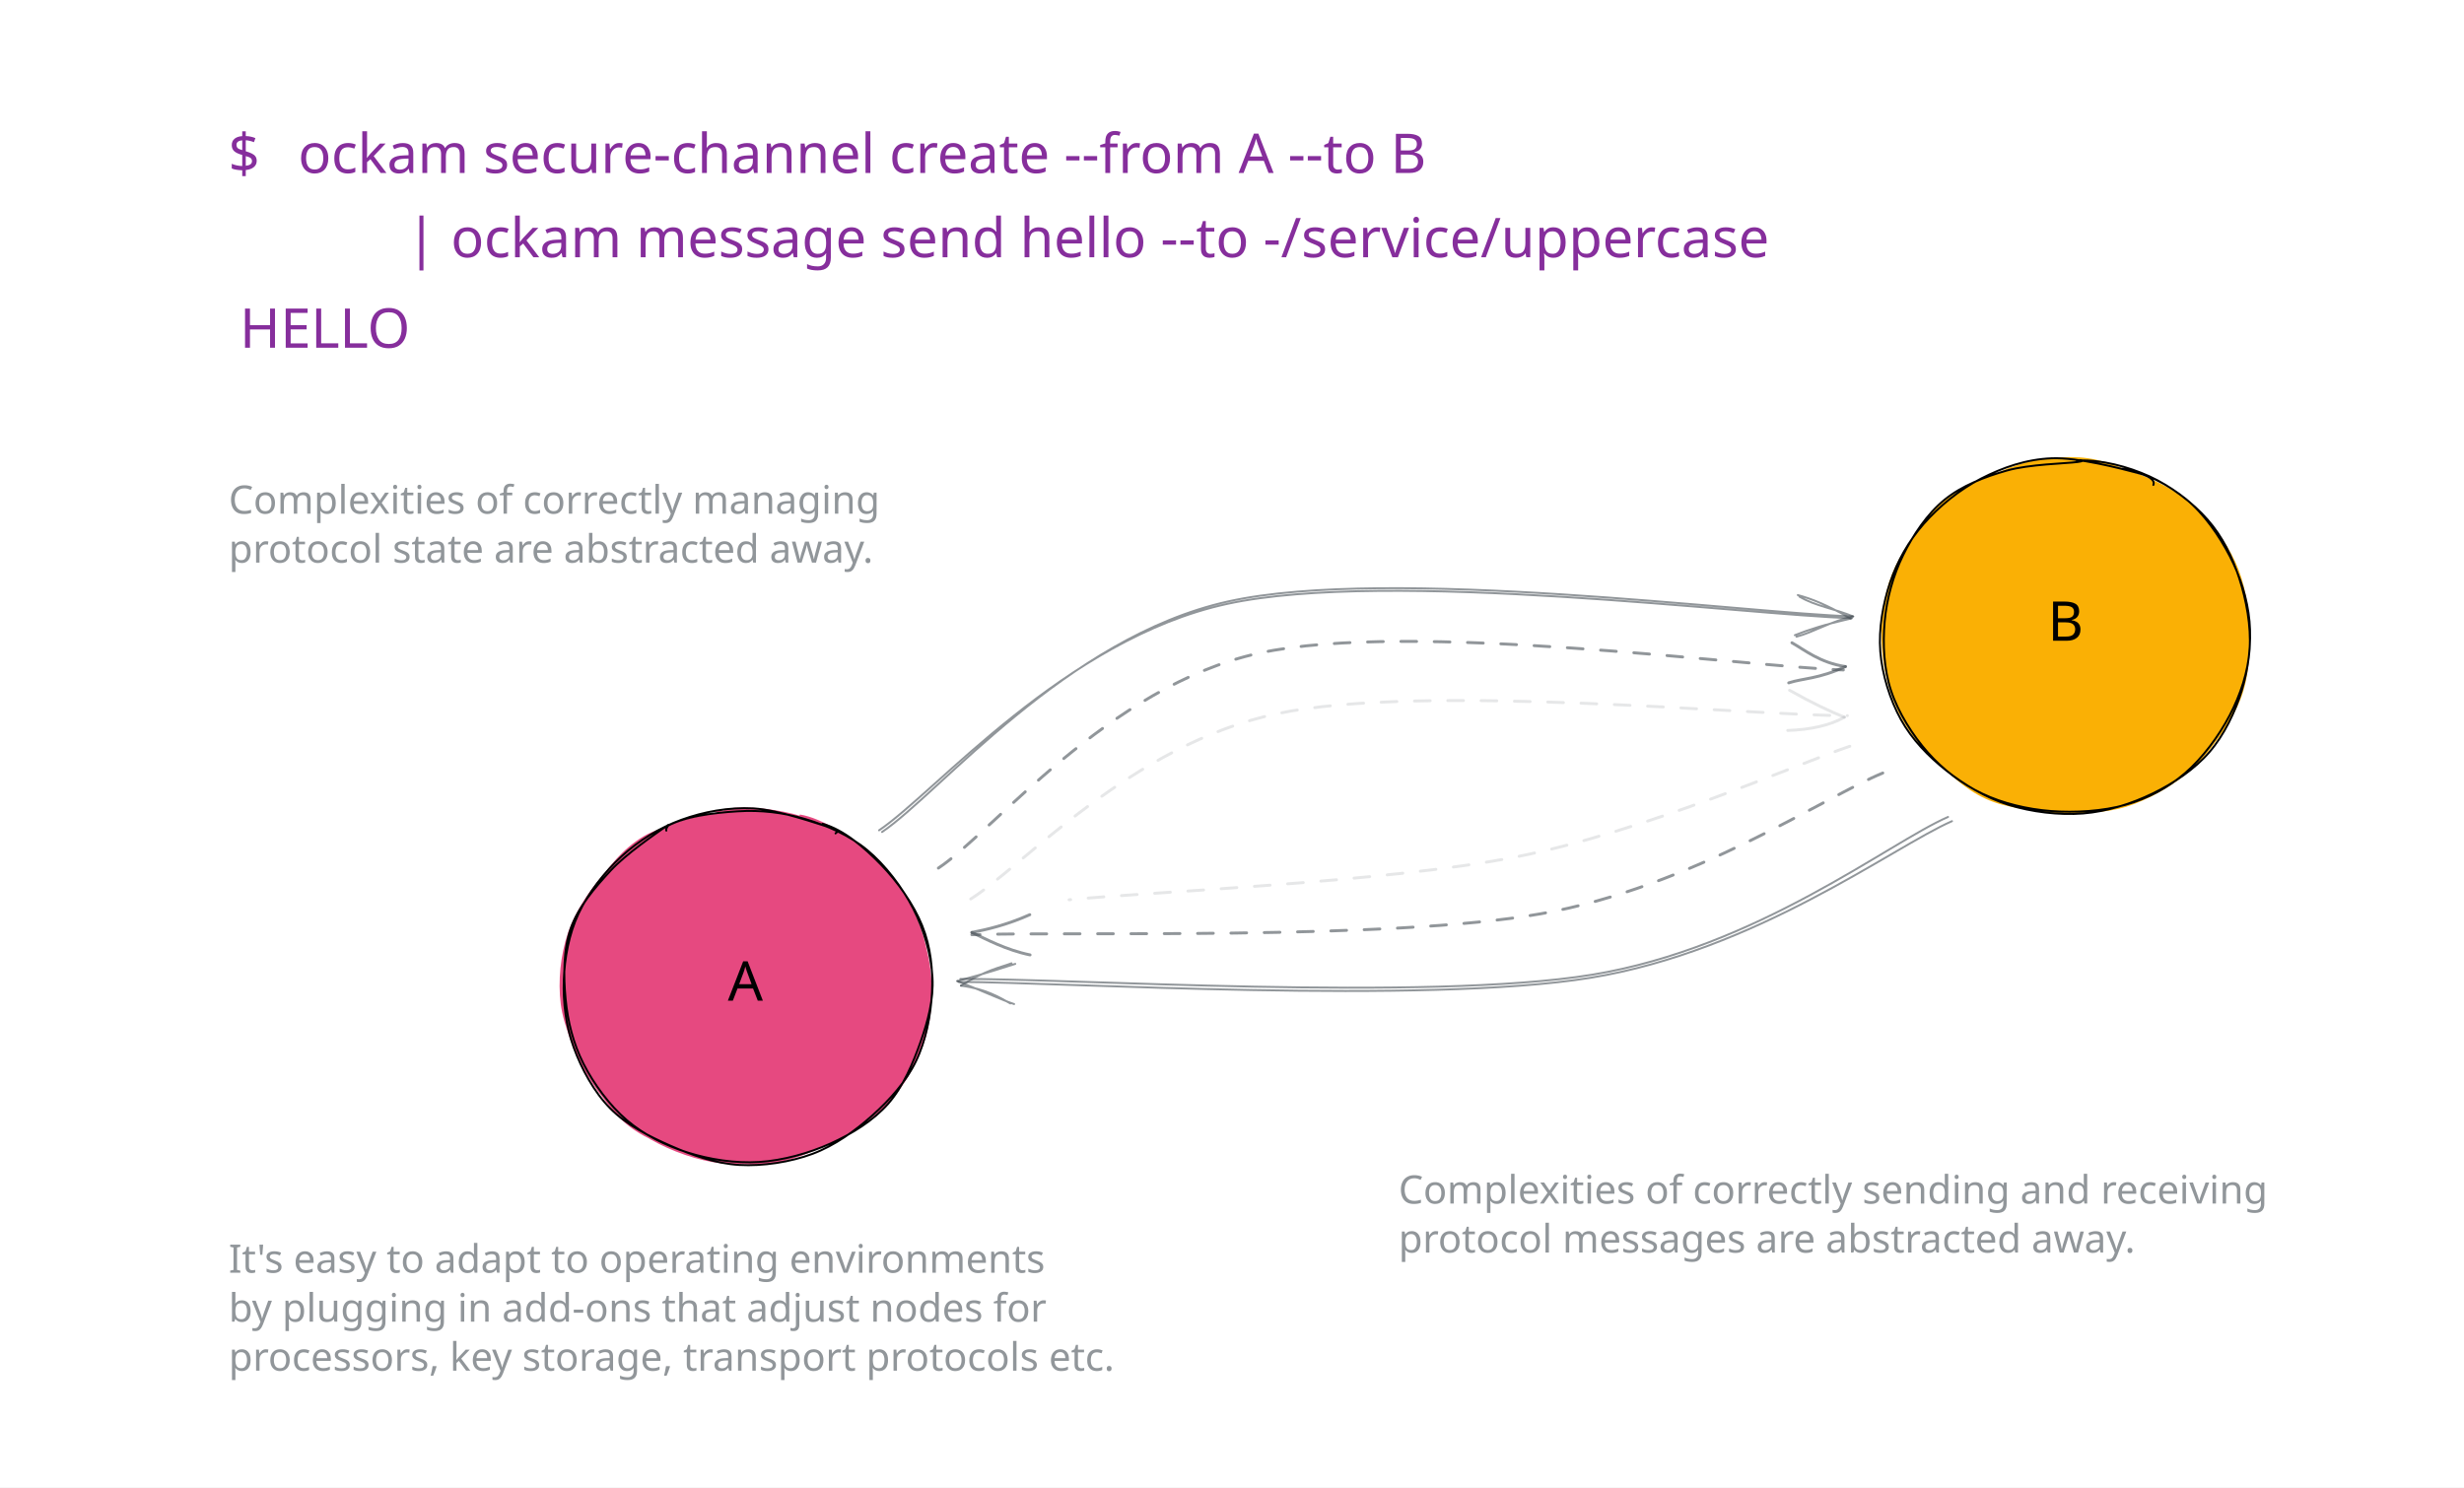
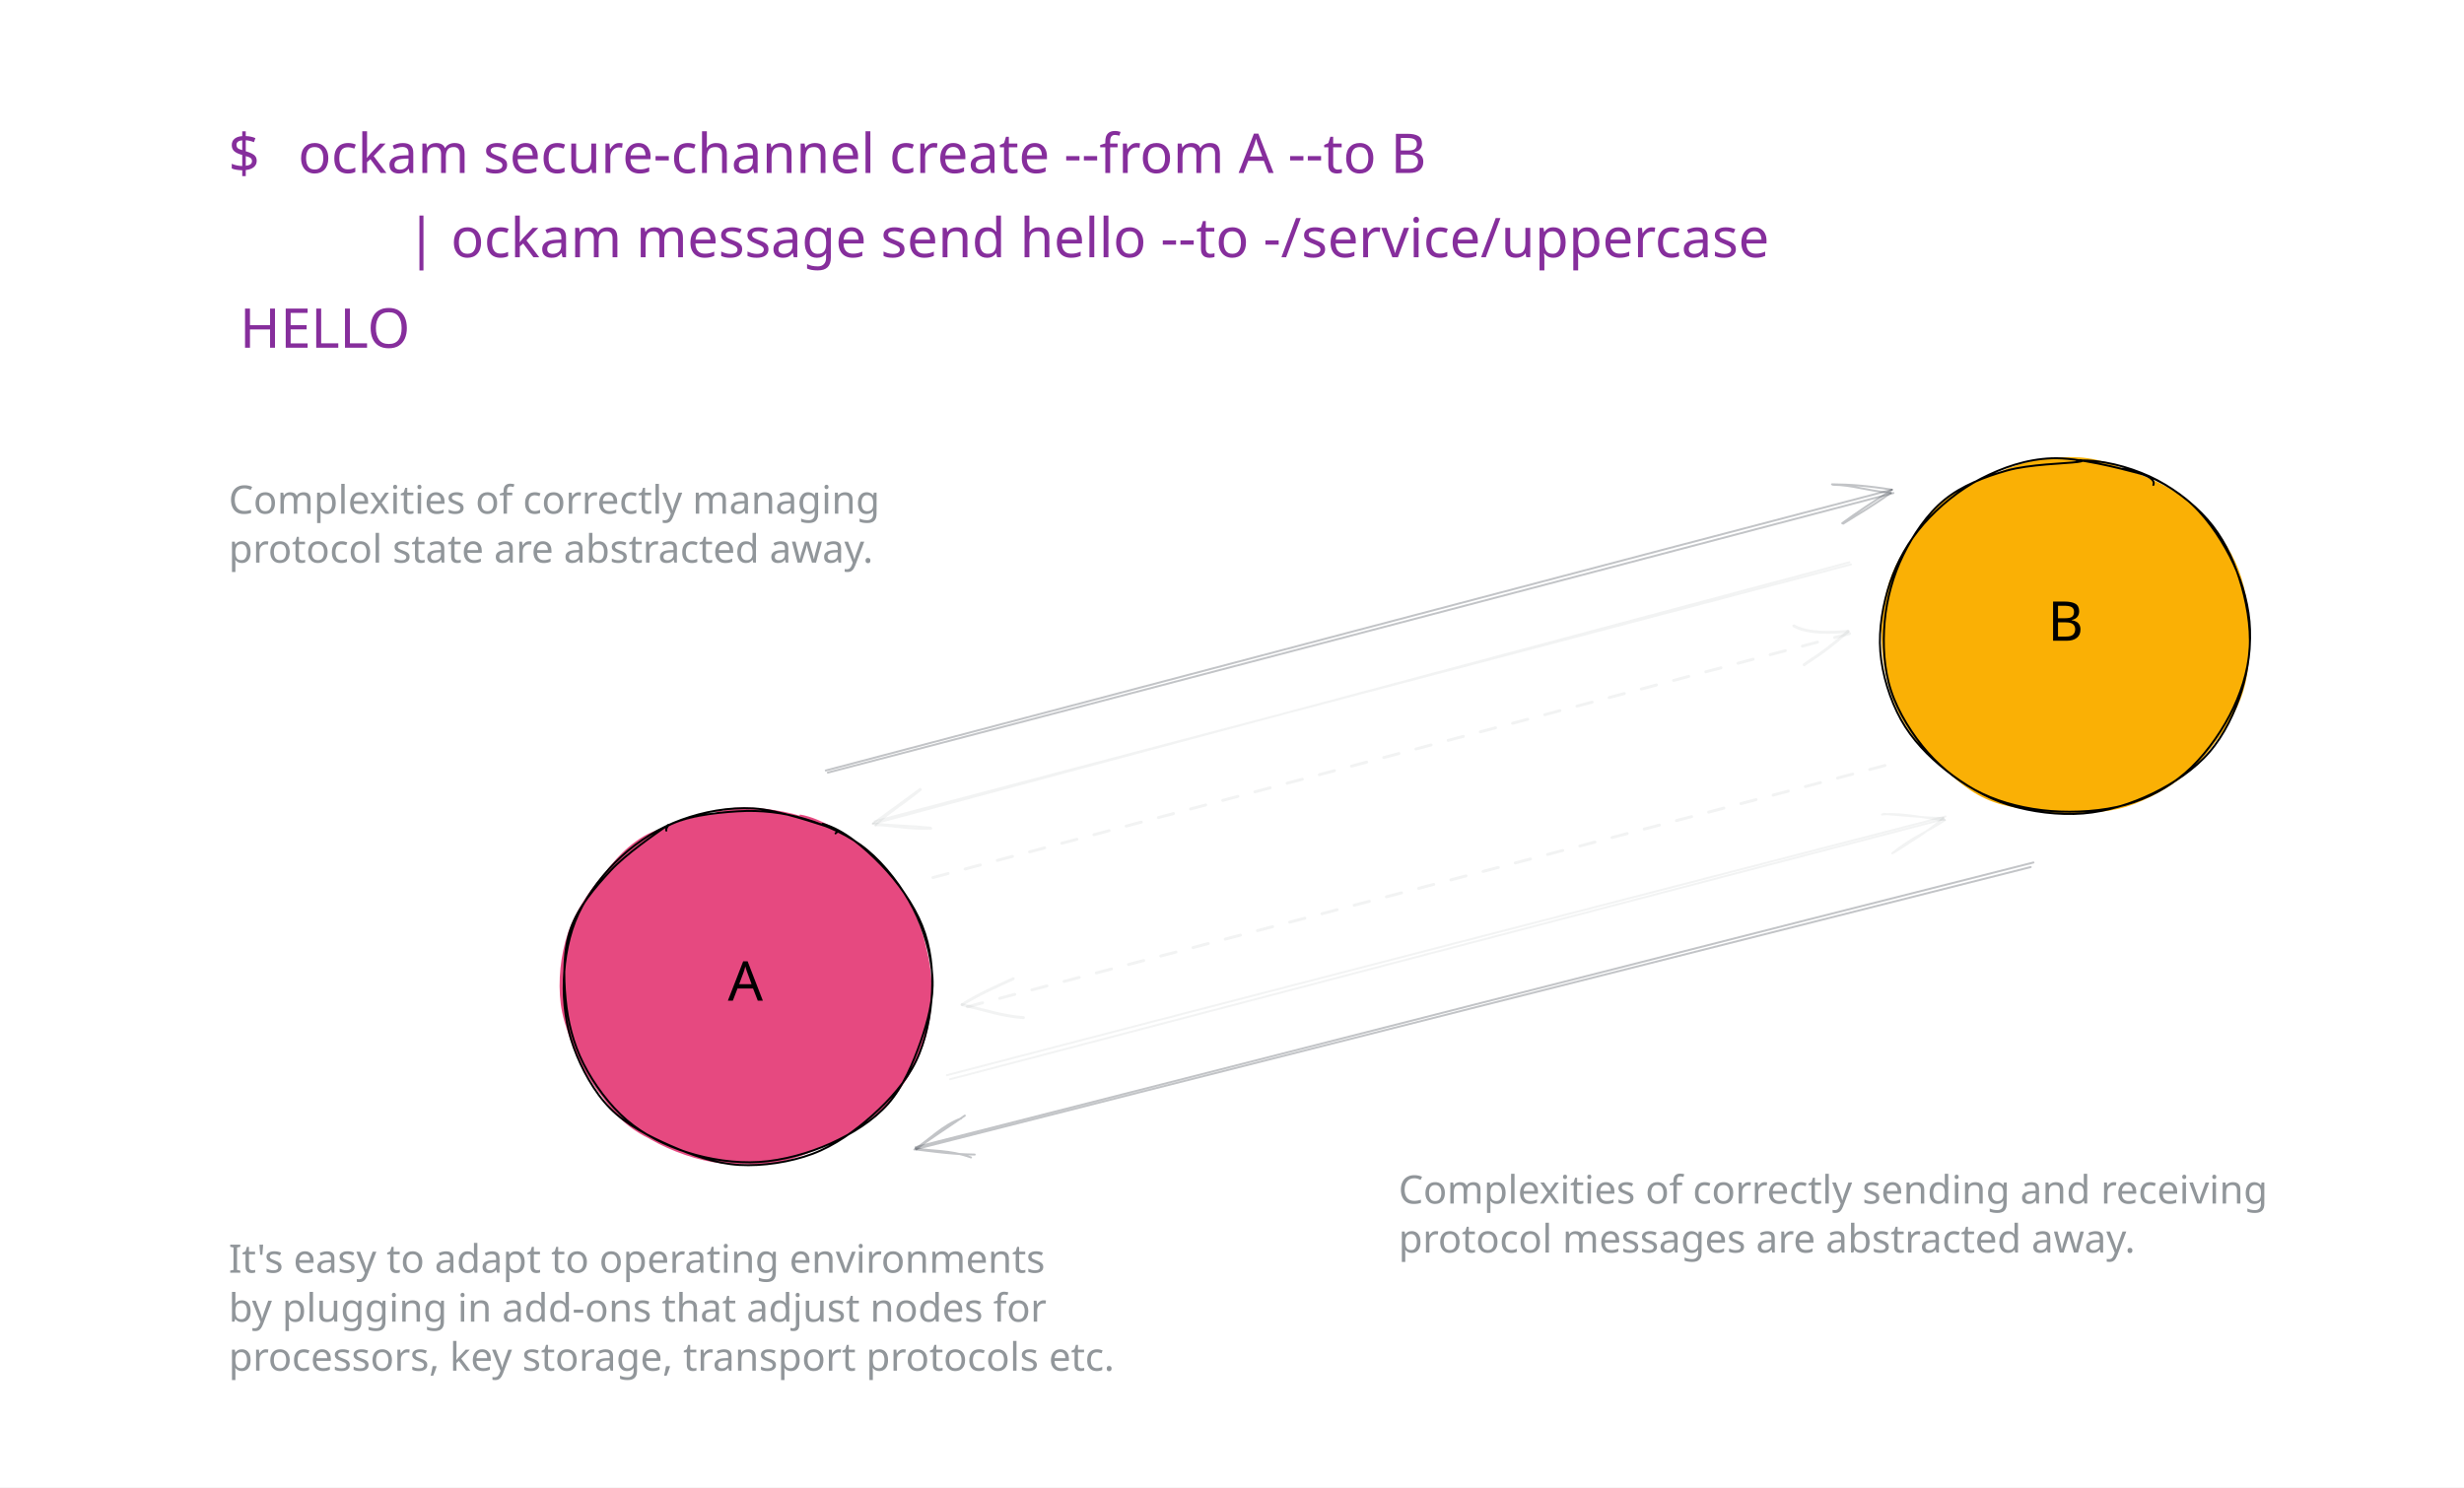
<svg xmlns="http://www.w3.org/2000/svg" version="1.1" viewBox="0 0 1257.012 758.969" width="1257.012" height="758.969">
  
-   eyJ2ZXJzaW9uIjoiMSIsImVuY29kaW5nIjoiYnN0cmluZyIsImNvbXByZXNzZWQiOnRydWUsImVuY29kZWQiOiJ4nO1cXFt32sZcdTAwMTZ+z6/QcrvWeVx0k7lf+uZcXJzYTVxc58S3+LQrS4BcdTAwMDDZQsKSXGYmbf772SMwQkLcbOLitHpIYCRGWzP7++bbe7b85zPH2UmHPW/nXHUwMDE3Z8e7bbiB34zdwc5z29734sSPQjhFs+9JdFx1MDAxMzeyKztp2kt+efHC7fVQ20/rUXSFXHUwMDFhUXf0My/wul6YJnDh/+C74/yZ/Tt1o9hrpG7YXHUwMDBlvOxcdTAwMDfZqfxehFJVbj6MwuzGWlx1MDAxYiyYXHUwMDEybHKBn7yG+6VeXHUwMDEzzrbcIPHyM7Zp5zR++3V34Js4fpc0Pyv/S81V5/ltW35cdTAwMTB8SofB6KncRucmnjIqSePoyjvzm2nHXHUwMDFhVmqf/C6JYNTyX8XRTbtcdTAwMTN6SVL4TdRzXHUwMDFifjq0bVx1MDAxOE9aR6Pwi5O33MI3TihihIpJo/1cdTAwMTmFRlwilZFaiZIlr6Igiq0laeyGSc+NYfhze+pu46pcckaFzcXXXHLunpMyhTAhikzfqeP57U5cbqdcdTAwMTXTqGSEl1xyPzGCXHUwMDExLlxyyafP3ra338xcXOGP6Vx1MDAwMVxum+NcdTAwMDFcbm+CILfUnngz5T75b256TXc0y0RqLISkMFx1MDAxNpJOzlx1MDAwN354Ve4uiFx1MDAxYVe5Y2St355Xe6RcdTAwMTdcdTAwMDR+L6n0R2PmeSNcdTAwMDFcdTAwMDOk0Yapld3RI21h/nuuoq+ty93Lff9ycLPL5rhjya3+LmckTILjXHUwMDExQVx1MDAxOWeq6JKcScRk+UzJJ3/C2bHQXHUwMDFmf2q5dYxFhS9qjSTXhf4nnkg0QYRRPY2UsS9cboqN0kaTjbni+ETuO1Oz2mntRV/O6qFrXHUwMDA2/d5xgPlJ4zqcPEzB0dw4jlx1MDAwNjuTM9+eL+q3y1x1MDAwZTh9e3jS6ifv2lx1MDAwN9fDXHUwMDBme/3j81xy9Nt+13/b3K2ftYLrL32XteNu9LW7gX7P6Ov21dFBrd5omfZJi32++G1INtBvcPG5/l5cdTAwMGb6X2qfXHUwMDE48WW7T3v1Xzdh717yuVx1MDAxYlx1MDAwN69fmz039v2bwVHIX67W7/jTfIKiWCkm5CNcdTAwMTBcdTAwMTRlpNyaM5RcdTAwMDEzsCA5hy1jKPb2tHW+u1x1MDAxN9RcdTAwMGZdIes3fff6ZHi73VxmJbVBXHUwMDE0RIHBsrRmSsKRJljwRYvmSlx1MDAwNOVJbjTeXHUwMDFjQcEpzmFcdTAwMTWTm1ss/2Wo5f1uIUM9NpOk3m1aSSNElltzXHUwMDFhUcRQxtbQ3dHFdSS/fIheyYuTX4+OWkf1/cPjbdfdMM5IMqyFKStcdTAwMWTgXHUwMDBmpLjGXHUwMDBmJpKFypvm5kw4hM1QXHUwMDA35ZxcdTAwMTlQ4Y8hs9f3vXyKozD95H+1o0x1oXXP7frBsDBLmVPC8OxOXHUwMDBmXuLB7bLfi8KFu4HfXHUwMDBlM9R5raIrpz5EsJPTadTLzzbgxi50XHUwMDE37zfLXHUwMDBmXHUwMDEwxX7bXHUwMDBm3eB4YsSmXHUwMDAxxMClhOSKrIyfcP/g6rbVulx1MDAxY8ZcdTAwMWYuzt+k17x36fW3XHUwMDFkP7CkSWRcdTAwMTSXeFx1MDAwNkBcdTAwMDJzhI1QuFx1MDAxMNduXHUwMDFjQHRcdTAwMTVcdTAwMDDBkiw4XHUwMDAwiJpcdTAwMWZcdTAwMTBBL7dcdTAwMDFBL1x1MDAxNyNotFx1MDAwNFZKWT1cdTAwMGZCXHUwMDA0a04g1uSrY2ix6NlSXGZpQVx1MDAxMcecXHUwMDE2UyzZXHUwMDFhRG20bVxiL8jcMoS4XHUwMDExWChj7lx1MDAwZlwiblx1MDAxOLLLi8JcXCtMtJnFXHUwMDE0IVx1MDAxMulqXVx1MDAwYjE3SHG9lq7NXHUwMDA11Z2L0HHLt0eGXFySunH60lx1MDAwZpt+2C5cdTAwMWE2zmrur1x1MDAxMCRlIG3cWCtrXHUwMDE4MUyEXCJMwdQrqlx1MDAxOVx1MDAxMVOXtd2etZpcIkmVxjBwXG4mXHUwMDFkpnfm6b2wudyqxcmlKaswwkpiQakxYJRSRulZoyTiXHUwMDA05pgyalx1MDAxOCGEz9hcdTAwMTS4Sfoq6nb9XHUwMDE0XHUwMDA2/yjyw7Q8yNlo7lqwdzx3hjTgmabPlVmhZ3ssXHUwMDA2NvknJ0dN9mXy+Y/nlVfD0FwioU0hTrNHLffkZV3MhcWoXHUwMDFmbFx1MDAxMGZYMaWkXHUwMDAyXHUwMDBmJDTv79n0/+uqXG7QenMpkcLTXHUwMDEwrniOwmWUODg9+3hcdTAwMWFcdTAwMWOcvW3yz7tcdTAwMTfUu2jjk5Ntp0RBNDKinJDOXHUwMDEykKA36FJZ/nBKZCpnk1x0XHSK3Mox+Uluc6FE5KZ8x1x1MDAwNDhMPDzUQ3VcdTAwMDUutC7QXHUwMDE1gPRe4N36qe8lTtRyXHUwMDFhUWy3cYKh03VDXHUwMDE3Vv/272EvjtKoXHUwMDExXHUwMDA1XHUwMDBlXHUwMDAwP/VcdTAwMWNcdTAwMThMx63DbLhccrDccVx1MDAwN+5cdTAwMTBVqlx1MDAxM85cbrf73upkU49yPzxPeUdcdTAwMTnPXHUwMDEyVncrkFffT2hcdTAwMWFx3Tx+53Vj71x1MDAxNlx1MDAwZmpvP3gvjz9vO55hNVx1MDAxMUhJJmdcdTAwMDGtjEZU2nVwUZiwXHUwMDAxjSMqXCKFWUCrjFxcXGJ+lFx1MDAxZK2tXHUwMDAxdOJlSsNxw6ZcdTAwMDNNnt8vQqJcdTAwMGJcdTAwMGbqtuFXT1x1MDAwZuBcdTAwMGZ7tPtcdTAwMDU1gs/NXHUwMDBiXGImNIewePWYZnHCdTOAb7pJx9tsUKNBclJSypNnQVxy54jLJdvam1x1MDAwMLxkdqtSM1x1MDAwNsFcdTAwMTPnldl6rNGMlFx1MDAxOKfcgJZBl3O8zsr+40Y1djKpXCLGXGJj9zEkyfMuk/iBYqRcdTAwMTmF+dZcZlxcXHUwMDFjgojZXHUwMDAwYrNBXHKEWpRhjS2VakqZmSpEmLaKWIFuXHUwMDE4uKRkjMunXHUwMDFk1khcdTAwMDHo4Vx1MDAxNWFN7stL45p5yMg6Mlx1MDAwNlx1MDAxOVxiaqixpVx1MDAwZfaSNcOauaxcYlM1P67RgmtD8eq7lov3i7ZVXHUwMDA3MVx1MDAwM0G25lx1MDAxMC1cdTAwMWHFMS/vXVx1MDAxYaRccsCeXHUwMDE5rYiaSlZunlx1MDAxZMfZWcEwNlx1MDAwNnNu+Cw9aoK4YoZJXHSYXHUwMDA29OeX3KV+XGI4XGJheJ2aiyfHkevQXHUwMDEx6FtMlZSSSIY5JVNXjXMsXHUwMDEw12pcdTAwMDNcdTAwMGIjIVhiXHUwMDA24eP9OHKddFx1MDAxNNxGwUxrSYAkpVx1MDAxNlLOmsWR4MCfsCzDsEJUop80SdbsNrzBMMzA+0XvtocyJb9e2t98tNhjXHUwMDA2J5tiTIhcdTAwMGbmMSZcdTAwMDNzjJZqdcJcXLxcdTAwMTG+rTqSMLtYQdSoXHUwMDAwU7Bm4ZyEsk0mI2yKXHUwMDBl0CZcZrer1ndcdTAwMTWUXHUwMDEyXHUwMDAxgIwy1JCCJTljUoA3UFx1MDAxMlx1MDAwNU+hkuo8XGK6Y0yFldBAm/9S5iRZXHUwMDBls1x1MDAwMlJcdTAwMDMsw5JcdTAwMTA2ddVYwFGbrtWaUFx1MDAwNWqPafP9XHUwMDE5k3LDXGZcdTAwMTaSwVwiXHL6SFZoXVxuKowwkFBwXHUwMDE5ZyCUnjhhKo5A2TMtXHUwMDA0L/i2PVx1MDAxNEVcdTAwMDK8lk68eml3c6Fij1x1MDAxOZBsjC6nqlVKdEkhNqBKqNXzbIvre7aVLrXRsFCZiu140CQww8ZQsjzspvRcdTAwMDEsyVx1MDAwNYK7YFx07kQ5rmJJ4GytdLF2745cdTAwMWZFxuXqh6bHNaJuyqXBMFSaW3bUooKJNJJMaGX0aFx1MDAxOZwloo1cdTAwMDfdwIlcdTAwMTRCRFx1MDAwM1pSY03FrJ6kXHUwMDAyMVx1MDAwZXKJXHUwMDE4LVx1MDAxOHhcdTAwMWSZlblPiVx1MDAxZYmQqLRcdTAwMGJvj9qUIy/rYi4s7jrCXHUwMDEycCe0XHUwMDAwXHUwMDEyXHUwMDE2amNcbpJcdTAwMTJabs33XHUwMDFlXHUwMDA0V9g6zepcdTAwMTJyYfX0tnJcIlx1MDAwMVdEtpaXz1x1MDAxNFiAXHUwMDE0Q1x1MDAxMFx1MDAxN5VcdTAwMGJ2N06KXHUwMDEw0KO5r9foXGbmRcaeXHUwMDA02HAw4IB8jn5APlxch3tcYlxiQVxmskLbTFx1MDAxZcdmVi8ym1x1MDAxNVx1MDAwNNdWXHUwMDFhXHUwMDE4XG5cdTAwMTiILKmtKD7IZlmpcG7TilxyI6OoXHUwMDE0JVJcdTAwMDKq0qNttqVdVHilPab8cU1cdTAwMWGat1x1MDAwMyr0/MyfLWxcdTAwMDVcdTAwMTXIVt9cdTAwMTBcdTAwMTl+xIdcdTAwMWbDXy+/nrXl2TU5PiGvXte2PfNnK1x1MDAxYbJcdTAwMTdcdTAwMDBm3/KzXHUwMDE53aXCTEvqmcZcdTAwMDPqJCt02GydJOOaQTSjqzc9cqR9NGl8vndmXp9cdTAwMWX0j/Zbg+bVl27nrsJ945ukRNJ1XvvLPeE+1ZQ/b0M15c/3rEemc3FGsTDAXHUwMDE1q6eLzH5QP8XewXBXvr9cdTAwMTBJ8IZ2Lra+zlx1MDAwMKJXxFx1MDAxNKtY6Vx1MDAxZlx1MDAwN2VyqpBjUT2/srtRXFxUr+r/XGKYQVdu10m8XHUwMDA2+E2t0XHD0Fx1MDAwYpxG7NnSm1qtXHUwMDE1R11nXHUwMDE3PqSRs1x1MDAxNeXN65h7P+jyXHUwMDA10FVGXHUwMDAwKdPVhfqt6V/dRjI5PNs9To+Dy2NcdTAwMWVcdTAwMWRu/btcdTAwMDQgOZDETFx1MDAxMFF+qY9h/Vxi4FX5fs3Cd1x0XHUwMDAw5Fx1MDAxMGbTfzB4/3JGeFx1MDAxONfOZDU2TsdcdTAwMGKCaISB2ovEi/t+w3tx0+t5ccOdfo3171x1MDAwM/F9zL5cdTAwMWaYXHUwMDE3vNTAgfopX2cl/o213p+da/+0XHUwMDFim1x1MDAwYv3+ilx1MDAxYydhsO1gXHUwMDE2lM9cdTAwMDMzrNHCkCX1P1x1MDAwZlx1MDAwNbNZ6cU6QuxcdTAwMWZccuCgjP65YH735v3737ZcdTAwMDGeI0PuXHUwMDA1OCP5PMBRwpgtRMOrXHUwMDA3mK9cZqvHTO3Fnd7h8Ue93/y6R1x1MDAxYVtcdTAwMGa4uSXzmjEkOMFFKH6PkpKKXG7bipxcdTAwMTazXHRtzGg15p52ie1++p/E8dxk6MB64jbdXmo/RLCauKmtQvXCvlx1MDAxZkdhZvnvYX3o9IKbtq0/d/xcdTAwMTCub9aiMHHSjpvCl8ubJHXCqOklTiuKs5LVXHUwMDA2jEZcdTAwMTQnz50rb+gkaVx1MDAxNMMy9txcdTAwMTnNSlx1MDAxNKfOXVUr2JA2kFOJaqlcdTAwMWZcdTAwMTXVWzZcIiN6eTYm7Vx1MDAxZLfX+2TL/XfuspPgi35zPO35c+30fW/wsuqv2GSH7TWjLMtccl6Wg/327Nv/XHUwMDAxXHUwMDFkhKJWIn0=
+   eyJ2ZXJzaW9uIjoiMSIsImVuY29kaW5nIjoiYnN0cmluZyIsImNvbXByZXNzZWQiOnRydWUsImVuY29kZWQiOiJ4nO1cXFlX28hcdTAwMTJ+z6/QYeac+4KV3pe8XHUwMDE5XHUwMDAyiVx1MDAxMyAkmGW4MydHyLItkCUjyVx1MDAxOGdu/vstycaS5SWyMcRMRlx1MDAwZoncLbWqu+v7alGJv19cdTAwMTnGVjzoOltvjC3n3rY8t1x1MDAxMVr9re2k/c5cdCM38KGLpL+joFx1MDAxN9rple047kZvXr+2ul2z5cZXQXBj2kFneJvjOVx1MDAxZMePI7jwv/DbMP5O/809KHTs2PJbnpPekHZlz8KEqGLzUeCnXHUwMDBmxppzxFx1MDAxMEd8fIVcdTAwMWK9hVx1MDAwN8ZOXHUwMDAzupuWXHUwMDE3OVlP0rR1XHUwMDE2vvtW7bs6XGbfR40/pPu1YsmL7LlN1/NO4oE3nJZlt3thTqooXHUwMDBlg1x1MDAxYufcbcTt5OmF9vF9UVx1MDAwMMuW3Vx1MDAxNVx1MDAwNr1W23eiaOKeoGvZbjxI2lx1MDAxMFx1MDAxYbdcdTAwMGWX4Y2RtdzDL4aJSTHJZpncRqBcdTAwMTFcdTAwMGKphZK8IMlu4Fx1MDAwNWFcIklcdTAwMWNaftS1Qlj/TJ4ry75pgVB+Y/F1/Yd5XHUwMDEyKk2EscT5J7VcdTAwMWS31Y6hW1JlXHUwMDE2hHDS5YfdoZhcdI3luCd5bLfWSHXhr/xcdTAwMDL5jdFcdTAwMDL5Pc/LJE069nL6k93T6zas4S5joVx1MDAxMOeSUESYXHUwMDFl93uuf1NcdTAwMWPOXHUwMDBi7JtMMdLW79uzVdLxPLdcdTAwMWLNVkjM5+kjgT6iXHUwMDE1obi0Pjq4xfWXXHUwMDBiXHUwMDE5fGteV69r7nW/V6Vz9LGgVz9LXHUwMDFiMVx1MDAxNaB5MFPKqJzUSUaFSUWxp6CUv6H0WKiQvzWtK4T4XGZlVMpcdTAwMTRMTYw/VkWssIkpUXmojJSRXHUwMDEzpKXSXG6vTVx1MDAxN0dcdTAwMWSZ8uR21b077t/6nPRcdTAwMGbkh2v3onEq3dNP48lMaJpcdTAwMTWGQX9r3PN9e9G4tNaK7j3s2vtfXHUwMDFi/tf9/c7uTu98XHLjNuvOnmjyVvfg6G5wc9o+je/P9tYwbqfu2p2rW/Z+cHVyueeJL53awdFcdTAwMWHGPTshsntyeNo/0Pbt4ceqPju4/bKGcd9GsX1cdTAwMTnvntrNT3bvmlx1MDAxZTdqh+8/llx1MDAxYnd0toChqMJcdTAwMTSLZ2AowuYyXHUwMDE01UgzqnlGlD9cIij67qx5Ud33ro4sLq56d9bt6eB+s1x0SihtXHUwMDEyyWGuomAzXHUwMDA1ZqbCiLNFRrNcdTAwMTQ/OYJphdbHT9DFXHUwMDE4XHUwMDE3RKzPWP5LUD9cdTAwMWX3X4J6MoKKnft4Jjvl/MGi/6Q4oFMyWpqdgsvbQHw9XGZ2xeXpx+Pj5vFV7ai+6e68lNRcdTAwMTRcdTAwMTQprov+XHUwMDEz0JIpmUKP5qeFXHUwMDBlPcnEXHUwMDE5U1x1MDAxM51iJMLAUIBObKb3nm1x4Mcn7reh+ky07ltcdTAwMWTXXHUwMDFiTOxSqpOwPNX84kVcdTAwMGU8Lr2fT1xcWPXcVqKwW57TnNTk2IXIeNxcdTAwMWRcdTAwMDfdrNeGXHUwMDA3WzBcXFhrXHUwMDE0J1x1MDAxMIRuy/Utrz5cdTAwMTZi3fjRlDOCXHUwMDA0Klx1MDAxZn74tVx1MDAwZjf3zeb1IDy8vNiLb1n32rnbdPyApVx1MDAxNKaWTKApXHUwMDAwccRMpLlEXHUwMDEz4fLaXHUwMDAxRMpcdTAwMDBcYiw9Z1x1MDAwMCCi/4FcYtrZXHUwMDA0XHUwMDA07ayGIMbQPFx1MDAwNDGOiFx1MDAwNFxmlUdQ/+z885n34fxdg/1RvSTOZVx1MDAwYp2ebjqCOFam5sWUTlx1MDAxYcFcdTAwMDO0yFx1MDAwZi1cdTAwMTDTXHUwMDFjcan16lx1MDAxMKJSTGOIo1wihlx1MDAwNEuSXHSY85dcdTAwMDMhVFx1MDAxNkK7QafrOfdu7DqRXHUwMDExNFxyO1xik0yoNzA6lm+Borf+9LthXHUwMDEwXHUwMDA3duBcdTAwMTlRXGayXHUwMDFhsJiGdVx1MDAwNbth2SC5YfWtgTlcdTAwMTOIOVx1MDAxN+o5gLiuqaxcdTAwMDZnLubBmSOapIhFeYeyoflto/7e6YTOPepX3lx1MDAxZDo79T82XHUwMDFkzlx1MDAxOGNuSkHFNJ6lViZcdTAwMDSVXFyqRVx1MDAwNvHxeFx1MDAwNpyWwbNMuVx1MDAwNXz8X1xuz5HjN1x1MDAwMFx1MDAwM4blN1xmaHLcu0lEdGCiVlx1MDAwYu56efh+3NRWwjtXelx1MDAxZd6xJkRcbkWXiCBcdTAwMDef0dFn/+P1t/OWOL/F9VO8+7ay6YBP7HeaMJp+KyS4ybDWXHUwMDA0L7LfSlx1MDAxMEfbj3CAWVx1MDAxOVx1MDAwN5iyZCeEmm28R23Q+lnH4cX+uX579uHuuNbsN26+dtpcdTAwMGaZi43khNJu8u+b4Cb/vmKgSebjTHGmXHUwMDExXHUwMDAxJi+NM13zrs6Q82FQXHUwMDE1XHUwMDA3lzzy9kj7cuNccivnzKSSXHUwMDE2vOHnw5kgslxm0IjUVClgg19cdTAwMTdoMJTVXHUwMDAxa2SD3lTstuX7jmfYoZO4mpVKM1xmOkZcdTAwMTVO4sDYiMh1XHUwMDE5cVdcdTAwMDMvm1x1MDAwYl5QXHUwMDE2XGJwqS7/XHUwMDBl6F7f3dxcdTAwMDdcIjo6r9bjunddZ8HRxmeJXHUwMDA00qZAlGNefFx1MDAwYkSRelx1MDAwNuxKgstgXHUwMDE3XHUwMDAzxlx1MDAxMafkXHUwMDE3xu7/jCFcdTAwMWNGvmLqU1x1MDAxYW3H84IhXHUwMDA0Kq8jJ7xzbed1r9t1QtvKv/b8eVx1MDAxOF5F7NWwTOdcdTAwMWJiTJWUSVx1MDAxZbQ0mD/R5sH5hXLPOqG+VFx1MDAwNze4XHUwMDFl+d6mg5lcdTAwMTM2XHUwMDBmzGCiucaL66BcdTAwMWVccmZd6pVcdMZJkVx00+JcdTAwMTf2eN/vXHUwMDFkXHUwMDFjfNpcdTAwMDR4XHUwMDBlXHUwMDA1WVx0cPlcciwmiCXRgiBZ3vHd1fQqpHI/bHeP6p9VrfFtXHUwMDFm21x1MDAxYo+3uVx0YkWpyVx1MDAxOUaTSFxcf0KJo1x1MDAxOVx0pVx1MDAxOUWGYMw1QpT8XHUwMDEzM8S1+D+R4VjRwFx1MDAwMHNiNaxunJxcdTAwMDRgTKw4Sbo4/p1cdTAwMWJcdTAwMDZ+Kvmf/tXA6Hq9VpJtNVxcXHUwMDFmrm9UXHUwMDAyPzLitlx1MDAxNcOP615cdTAwMTRcdTAwMWJ+0HBcIqNcdTAwMTmEaYbGhtVcYsJo27hxXHUwMDA2Rlx1MDAxNFx1MDAwNyFYsW1juCtBXHUwMDE4XHUwMDFiXHUwMDBmSVx1MDAxY5Ahtk1jJqiFelZQb9iKLGSXYVx1MDAwMcYseiHz2Fx1MDAwNbSZaqLKe+aL63g2lFxcXHUwMDE0oaZcdTAwMTJcdTAwMWGzqfosroW5sHR0yCucP4JXXHUwMDE4M0mxNiyr0GLAboXOXHUwMDEx0yhcdTAwMDGMR1x1MDAxOF8mdZ1V8DxoXHUwMDA1XHUwMDE5tXxfjX+kXHUwMDA0+Vfhnyi2wnjHTZO1k4KN6vNrJar9Usaye4mUXHUwMDE1bCZZXHUwMDExolx1MDAxMFwiXHUwMDE0I6FF7qKW1U3tvYlcdTAwMTnRnCdlRVxiwa5NzVx1MDAxZDzmXHUwMDFmy7S4RDonXHUwMDEziERcdTAwMDXwM4aIXG5cdMUwmZaJmFx1MDAxY3w0hqlQQnIyLZJnRfFu0Om4Maz8ceD6cXGF06WsJuBuO9ZcdTAwMTRjwZTyfUVcdTAwMTboJiNOeoPZmZFcdTAwMDEl/TE+/2t75tWzdDk5Kjk1zsZ4lf9/adKS87/CXHUwMDAwLEuwi0vQ1uIywVxypS1Y1HlcdTAwMTlcdTAwMDXBiClcdTAwMTUv41x1MDAxMz2KuyQylcSTZS857kpSkkXHbPTejVx1MDAxMohMXHUwMDEwWqZcdTAwMTRl7eRcdTAwMDV+Wk6y9ZNXaaJcdTAwMDDywlx1MDAwMFx1MDAwZVx0XHUwMDA0plx08Fx1MDAxM1csd9WIKcBcdTAwMTJcdTAwMDF5YVxivolQVKJcdTAwMTXZqzSj4uSbXG6KQIko4Fx09lHOkoliXG5qpFx0XHUwMDEzmlx1MDAxMfyi2asyS52TI6/I66KvXHUwMDA1+VCsXHUwMDE1XHUwMDEySIklqlx1MDAwNFx1MDAxNpcjbyp/0WRdqWaKMMaAzbL5ppU/XHUwMDFhmZhcdTAwMDJOwXIqoHNRXHUwMDEwrEhkXHUwMDE4P6JaXHUwMDAw/DypyWTOJiMyik24YpLmxilcdTAwMTZcbkyC5qRLn4fIKGN0M4hcZplcdTAwMTIx4Fx1MDAwMVxi1Cm40ypT4YwzqFx04TFcIlx1MDAwNCtFXHUwMDEwrDh7Ylx1MDAxZaskQiksXHUwMDAwxeBcdTAwMTdcdTAwMDJNiWnXXHUwMDEwM1x1MDAxM4NQ4IMpqjFH0zK9KFwim6XOyZFX5LVcdTAwMTFcdTAwMTmdW/5cdTAwMGLATuxUaVx1MDAxNlv88cOGsphSYJi5wIRcdTAwMDNcdTAwMTOwXFx1elrtxDH4YVx1MDAxYVxcNFx1MDAwMWZU06fkMI6UidKyqmE58Yy3PZhcdTAwMTJTTH2iO/ogUYPig+exTN5q7URcdTAwMDZRXHUwMDEwy5JcdTAwMTE/MZxcdTAwMDTOXHUwMDAwIyxcdTAwMDSTSiktJuKZXHUwMDA3ztAmllx1MDAxYWxcdTAwMTdVhGilZ5DGesNJIDJcdTAwMDX6SFxipaBvYHbUdDxcdELRNOAkXHUwMDEweVx1MDAwMlxyI/qimWyuTidHJa/O66IzXHUwMDAw6Tw6I5gozJPahtKMtvizq/UwWsOK2s56KU2CamNgbrCWXFwyVowttYlcdTAwMTh4+1x1MDAxNHw2xXOlk0/gl1x0aTKZJLr4XFxOI1x1MDAxMOriwlx1MDAxN45cdTAwMGZ1KFxiXHUwMDAyJaWQ+plhJkOC02W+YnsyUlx1MDAwM1x1MDAwMqGUXHUwMDAwWFx1MDAwNJFcdTAwMThcdTAwMWNqWLZpXHUwMDAykSZcdTAwMTdcdTAwMWEu05ozKcV0SLdeUkNJXHUwMDA0yWCRIIbUgC8qp8NMzE2ekF7yXHUwMDAxXHUwMDE4xFx1MDAwMoq97CzZXFylTo5KXp/XRmpqLqlB+E7BUIglKudcdTAwMTZ/87mppIapoKZcdTAwMDRcdTAwMDXSQGCga3gy2uRcdTAwMWGbnINcdTAwMTOEXHUwMDE4gqtyXHUwMDA1pU/AajL58ymCzUn5XHUwMDEzbkpWqFx1MDAwNVx1MDAxYVx1MDAwNZtJXHUwMDFhRlHyc6NNLVx0f0onbVx1MDAxOYeIkeRcdTAwMDMpolx1MDAwNIFdXHUwMDA1d2yWQ6RcdTAwMTl4tYLDvkNIitVqhLaE51xiwTiRjFx1MDAwM+kjzFx1MDAwNMfTMjGTIFx1MDAwNvqIaeI+cv2ynbTKLH1Ojpwmz2OyV6NRt6xu9yT5XHUwMDBlZ7xcdTAwMDWg2W5j9IY6m9rWnev0d2b9fZb0SF6ApouYsJCTav/3V9//XHUwMDBm6Vwie84ifQ==
  <defs>
    <style class="style-fonts">
      @font-face {
        font-family: "Virgil";
        src: url("https://unpkg.com/@excalidraw/excalidraw@0.14.2/dist/excalidraw-assets/Virgil.woff2");
      }
      @font-face {
        font-family: "Cascadia";
        src: url("https://unpkg.com/@excalidraw/excalidraw@0.14.2/dist/excalidraw-assets/Cascadia.woff2");
      }
    </style>
  </defs>
  <rect x="0" y="0" width="1257.012" height="758.969" fill="#ffffff" />
  <g stroke-linecap="round" transform="translate(10 10) rotate(0 618.5059 369.4844)">
    <path d="M-0.01 -0.51 C423.74 2.5, 847.19 3.25, 1236.73 0.4 M-0.37 -0.28 C417.07 -4.74, 834.46 -4.89, 1236.85 0.05 M1237.29 0.75 C1238.87 152.88, 1238.77 305.66, 1236.67 739.06 M1236.61 -0.3 C1235.9 147.82, 1236.18 295.55, 1236.93 739.16 M1237.23 739.52 C802.27 742.87, 368.6 743.67, -0.01 739.51 M1237.26 738.58 C885.45 735.19, 533.28 735.09, -0.32 738.94 M0.4 739.19 C-0.48 456.38, -0.68 172.46, 0.68 0.59 M-0.11 739.01 C1.29 568.27, 0.54 397.97, 0.2 0.29" stroke="transparent" stroke-width="1" fill="none" />
  </g>
  <g stroke-linecap="round" transform="translate(959.8027 234.1973) rotate(0 94.32422 90.56641)">
    <path d="M90.86 -0.34 C102.19 -2.18, 114.89 1.93, 126.2 5.85 C137.52 9.77, 149.7 15.4, 158.75 23.17 C167.81 30.95, 175.72 42.07, 180.54 52.51 C185.35 62.95, 187.14 74.33, 187.65 85.81 C188.17 97.29, 187.66 110.3, 183.63 121.4 C179.59 132.5, 171.68 143.93, 163.46 152.42 C155.24 160.9, 145.07 167.52, 134.32 172.31 C123.58 177.1, 111.05 180.74, 98.99 181.16 C86.93 181.59, 73.37 178.9, 61.96 174.86 C50.54 170.82, 39.38 164.56, 30.48 156.92 C21.59 149.28, 13.64 139.47, 8.58 129.03 C3.52 118.59, 0.69 105.93, 0.13 94.28 C-0.42 82.64, 0.95 70.14, 5.23 59.16 C9.52 48.18, 17.59 36.78, 25.83 28.4 C34.07 20.02, 41.56 13.43, 54.69 8.85 C67.81 4.28, 93.7 1.44, 104.58 0.94 C115.47 0.45, 120.17 4.37, 120.01 5.87 M63.56 5.41 C74.34 0.3, 89.19 -1.56, 100.98 -0.82 C112.77 -0.09, 123.67 4.54, 134.31 9.82 C144.95 15.1, 156.82 22.43, 164.83 30.85 C172.83 39.28, 178.49 49.63, 182.32 60.38 C186.15 71.13, 188.46 83.66, 187.81 95.34 C187.16 107.03, 183.47 119.89, 178.43 130.49 C173.38 141.1, 166.44 151.17, 157.54 158.98 C148.63 166.8, 136.32 173.86, 125.01 177.39 C113.7 180.92, 101.66 180.85, 89.68 180.18 C77.71 179.5, 63.95 178.32, 53.13 173.35 C42.32 168.38, 32.71 159.23, 24.79 150.35 C16.86 141.48, 9.67 130.95, 5.6 120.11 C1.53 109.27, -0.49 96.67, 0.36 85.33 C1.21 73.98, 5.77 62.5, 10.72 52.03 C15.67 41.56, 21.15 30.38, 30.07 22.53 C38.99 14.67, 58.56 7.52, 64.25 4.88 C69.94 2.25, 63.86 5.31, 64.21 6.72" stroke="none" stroke-width="0" fill="#fab005" />
    <path d="M122.87 4.98 C134.35 6.7, 146.28 13.06, 155.41 20.48 C164.55 27.9, 172.29 39.14, 177.69 49.52 C183.08 59.91, 186.75 71.37, 187.78 82.79 C188.81 94.21, 187.28 106.92, 183.87 118.04 C180.46 129.17, 174.89 140.8, 167.32 149.57 C159.75 158.33, 149.18 165.41, 138.44 170.63 C127.7 175.85, 115.14 179.9, 102.87 180.87 C90.61 181.84, 76.47 180.1, 64.84 176.45 C53.21 172.8, 42.24 166.21, 33.09 158.96 C23.94 151.72, 15.57 143.09, 9.96 132.97 C4.35 122.85, 0.35 109.94, -0.57 98.27 C-1.48 86.59, 0.77 73.78, 4.46 62.92 C8.15 52.06, 13.85 41.93, 21.57 33.11 C29.3 24.29, 39.91 15.58, 50.82 10 C61.72 4.42, 73.72 0.12, 87.01 -0.37 C100.3 -0.86, 121.93 4.81, 130.55 7.08 C139.17 9.35, 139.3 11.93, 138.73 13.24 M100.54 0.79 C112.07 0.26, 125.82 3.85, 136.8 8.87 C147.78 13.9, 158.78 22.26, 166.4 30.93 C174.03 39.59, 178.97 49.84, 182.54 60.86 C186.12 71.88, 188.64 85.39, 187.84 97.04 C187.03 108.68, 183.17 120.2, 177.69 130.74 C172.2 141.28, 163.79 152.64, 154.92 160.26 C146.06 167.88, 135.9 173.22, 124.51 176.45 C113.11 179.67, 98.71 180.57, 86.53 179.62 C74.36 178.67, 61.92 175.71, 51.45 170.73 C40.98 165.76, 31.47 158.51, 23.71 149.76 C15.96 141, 8.6 129.35, 4.93 118.21 C1.25 107.07, 0.65 94.44, 1.67 82.93 C2.69 71.41, 5.99 59.48, 11.06 49.13 C16.14 38.78, 23.3 28.04, 32.13 20.84 C40.96 13.63, 52.71 9.1, 64.03 5.89 C75.35 2.67, 94.1 2.31, 100.04 1.54 C105.99 0.76, 99.88 0.05, 99.71 1.23" stroke="#000000" stroke-width="1" fill="none" />
  </g>
  <g stroke-linecap="round" transform="translate(286.9629 412.6426) rotate(0 94.32422 90.56641)">
    <path d="M76.5 1.63 C87.32 -1.86, 101.17 -0.77, 113.06 1.58 C124.95 3.94, 137.89 9.21, 147.86 15.74 C157.82 22.26, 166.47 31.16, 172.84 40.72 C179.2 50.29, 183.87 61.77, 186.04 73.12 C188.21 84.46, 188.2 97.39, 185.88 108.82 C183.56 120.24, 178.51 132.29, 172.1 141.67 C165.7 151.06, 157.47 158.94, 147.46 165.15 C137.45 171.36, 123.89 176.39, 112.02 178.91 C100.15 181.42, 88.11 182.35, 76.24 180.24 C64.38 178.12, 50.95 172.83, 40.82 166.21 C30.7 159.6, 22.14 150.4, 15.49 140.54 C8.84 130.69, 3.21 118.49, 0.92 107.08 C-1.37 95.67, -0.92 83.37, 1.74 72.08 C4.4 60.8, 10.29 49, 16.88 39.34 C23.46 29.69, 30.83 20.38, 41.23 14.15 C51.63 7.93, 72.66 4.03, 79.27 1.97 C85.88 -0.08, 80.62 0.54, 80.89 1.84 M121.13 2.96 C132.55 4.81, 146 14.09, 155.22 21.67 C164.43 29.24, 171.04 38.46, 176.43 48.39 C181.83 58.32, 186.12 69.83, 187.59 81.25 C189.06 92.67, 188.64 105.57, 185.24 116.9 C181.83 128.23, 175.02 140.43, 167.17 149.25 C159.31 158.06, 148.54 164.45, 138.1 169.79 C127.66 175.13, 116.24 180.12, 104.55 181.3 C92.85 182.48, 79.69 180.06, 67.93 176.84 C56.17 173.63, 43.35 169.26, 33.99 162 C24.64 154.73, 17.6 143.64, 11.78 133.25 C5.97 122.85, 0.61 111.24, -0.9 99.6 C-2.4 87.97, -0.99 74.59, 2.75 63.43 C6.5 52.28, 13.83 41.51, 21.58 32.69 C29.33 23.88, 38.69 15.72, 49.26 10.55 C59.84 5.38, 72.91 2.57, 85.05 1.69 C97.19 0.8, 116.35 4.41, 122.12 5.25 C127.89 6.08, 120.18 5.31, 119.68 6.7" stroke="none" stroke-width="0" fill="#e64980" />
    <path d="M132.69 7.67 C143.65 10.76, 153.96 19.81, 162.42 28.48 C170.89 37.15, 179.16 48.83, 183.51 59.67 C187.85 70.51, 189.03 82, 188.5 93.53 C187.97 105.05, 185.4 118.32, 180.34 128.81 C175.28 139.29, 166.92 148.55, 158.13 156.43 C149.33 164.31, 138.9 171.86, 127.58 176.08 C116.26 180.3, 102.27 182.44, 90.21 181.76 C78.14 181.08, 66.19 176.81, 55.22 172.01 C44.24 167.2, 32.6 161.3, 24.35 152.93 C16.1 144.56, 9.64 132.71, 5.7 121.8 C1.75 110.9, 0.25 98.87, 0.66 87.49 C1.08 76.11, 3.25 64.07, 8.18 53.52 C13.1 42.98, 21.47 32.19, 30.22 24.21 C38.96 16.23, 49.45 9.7, 60.65 5.64 C71.85 1.57, 84.64 -0.86, 97.41 -0.16 C110.18 0.54, 130.29 7.72, 137.27 9.85 C144.25 11.97, 140.1 11.11, 139.29 12.61 M51.69 9.85 C61.44 3.83, 77.19 2.09, 89.21 1.33 C101.24 0.56, 112.8 1.97, 123.85 5.26 C134.9 8.56, 146.32 13.49, 155.5 21.12 C164.68 28.74, 173.39 40.17, 178.93 51.01 C184.47 61.84, 188.12 74.81, 188.74 86.12 C189.37 97.43, 186.45 108.11, 182.69 118.84 C178.92 129.58, 173.79 141.87, 166.14 150.53 C158.49 159.18, 147.73 165.84, 136.76 170.8 C125.79 175.75, 112.48 179.48, 100.32 180.24 C88.16 181.01, 75.05 178.95, 63.81 175.4 C52.57 171.85, 41.72 166.49, 32.86 158.94 C24.01 151.38, 15.9 140.37, 10.68 130.05 C5.47 119.73, 2.66 108.52, 1.58 97.03 C0.49 85.53, 0.36 72, 4.19 61.09 C8.01 50.18, 16.58 40.15, 24.55 31.57 C32.51 22.99, 47.22 13.01, 51.96 9.61 C56.7 6.21, 52.21 9.64, 52.97 11.18" stroke="#000000" stroke-width="1" fill="none" />
  </g>
  <g transform="translate(371.3184 485.5801) rotate(0 10 17.5)">
    <text x="0" y="25" font-family="Virgil, Segoe UI Emoji" font-size="28px" fill="#000000" text-anchor="start" style="white-space: pre;" direction="ltr">A</text>
  </g>
  <g transform="translate(1044.662 301.9277) rotate(0 11 17.5)">
    <text x="0" y="25" font-family="Virgil, Segoe UI Emoji" font-size="28px" fill="#000000" text-anchor="start" style="white-space: pre;" direction="ltr">B</text>
  </g>
-   <g stroke-linecap="round">
-     <g transform="translate(450.0918 424.2012) rotate(0 246.8694 -58.41406)">
-       <path d="M-0.12 0.33 C29.17 -19.39, 93.85 -98.97, 176.35 -117.31 C258.84 -135.65, 442.09 -111.17, 494.86 -109.72 M-1.65 -0.54 C27.51 -20.18, 93.08 -97.99, 175.8 -116.03 C258.52 -134.07, 441.85 -110.22, 494.68 -108.77" stroke="#49505799" stroke-width="1" fill="none" />
-     </g>
-     <g transform="translate(450.0918 424.2012) rotate(0 246.8694 -58.41406)">
-       <path d="M466.37 -99.34 C474.97 -101.54, 484.65 -107.55, 495.31 -109.67 M465.55 -100.11 C473.03 -103.05, 480.18 -105.39, 494.08 -108.6" stroke="#49505799" stroke-width="1" fill="none" />
-     </g>
-     <g transform="translate(450.0918 424.2012) rotate(0 246.8694 -58.41406)">
-       <path d="M467.87 -119.8 C476.11 -114.9, 485.27 -113.8, 495.31 -109.67 M467.05 -120.58 C474.21 -118.6, 481 -116.04, 494.08 -108.6" stroke="#49505799" stroke-width="1" fill="none" />
-     </g>
-   </g>
-   <mask />
  <g transform="translate(116.6387 244.0801) rotate(0 188 25)">
    <text x="0" y="18" font-family="Virgil, Segoe UI Emoji" font-size="20px" fill="#49505799" text-anchor="start" style="white-space: pre;" direction="ltr">Complexities of correctly managing</text>
    <text x="0" y="43" font-family="Virgil, Segoe UI Emoji" font-size="20px" fill="#49505799" text-anchor="start" style="white-space: pre;" direction="ltr">protocol state are abstracted away.</text>
  </g>
  <g transform="translate(713.4512 596.0996) rotate(0 226 25)">
    <text x="0" y="18" font-family="Virgil, Segoe UI Emoji" font-size="20px" fill="#49505799" text-anchor="start" style="white-space: pre;" direction="ltr">Complexities of correctly sending and receiving</text>
    <text x="0" y="43" font-family="Virgil, Segoe UI Emoji" font-size="20px" fill="#49505799" text-anchor="start" style="white-space: pre;" direction="ltr">protocol messages are abstracted away.</text>
  </g>
-   <g stroke-linecap="round">
-     <g transform="translate(477.709 442.2988) rotate(0 231.6829 -54.40234)">
-       <path d="M1.01 0.63 C28.45 -17.48, 87.68 -92.19, 164.62 -109.04 C241.57 -125.89, 412.73 -102.07, 462.68 -100.46" stroke="#49505799" stroke-width="1.5" fill="none" stroke-dasharray="8 9" />
-     </g>
-     <g transform="translate(477.709 442.2988) rotate(0 231.6829 -54.40234)">
-       <path d="M434.81 -93.88 C441.97 -96.23, 450.13 -95.84, 463.74 -102.19" stroke="#49505799" stroke-width="1.5" fill="none" />
-     </g>
-     <g transform="translate(477.709 442.2988) rotate(0 231.6829 -54.40234)">
-       <path d="M436.45 -114.33 C443.06 -110.6, 450.73 -104.15, 463.74 -102.19" stroke="#49505799" stroke-width="1.5" fill="none" />
-     </g>
-   </g>
-   <mask />
-   <g stroke-linecap="round">
-     <g transform="translate(994.1717 417.7272) rotate(0 -252.0478 40.73697)">
-       <path d="M-0.37 -0.89 C-30.62 12.29, -97.95 65.82, -181.93 79.6 C-265.92 93.38, -450.42 81.36, -504.27 81.79 M1.64 1.26 C-28.74 14.6, -98.44 67.53, -182.9 81.2 C-267.36 94.87, -451.39 83.47, -505.13 83.27" stroke="#49505799" stroke-width="1" fill="none" />
-     </g>
-     <g transform="translate(994.1717 417.7272) rotate(0 -252.0478 40.73697)">
-       <path d="M-478.14 73.77 C-483.93 75.94, -491.14 77.11, -503.96 85.21 M-476.23 74.08 C-483.53 76.34, -489.04 78.33, -505.81 82.85" stroke="#49505799" stroke-width="1" fill="none" />
-     </g>
-     <g transform="translate(994.1717 417.7272) rotate(0 -252.0478 40.73697)">
-       <path d="M-478.73 94.28 C-484.46 91.03, -491.51 86.78, -503.96 85.21 M-476.82 94.59 C-484.18 92.07, -489.56 89.28, -505.81 82.85" stroke="#49505799" stroke-width="1" fill="none" />
-     </g>
-   </g>
-   <mask />
-   <g stroke-linecap="round">
-     <g transform="translate(961.0063 393.5707) rotate(0 -233.1135 41.49104)">
-       <path d="M-0.51 0.86 C-29.8 12.83, -97.33 58.89, -174.78 72.64 C-252.23 86.39, -416.63 81.64, -465.21 83.36" stroke="#49505799" stroke-width="1.5" fill="none" stroke-dasharray="8 9" />
-     </g>
-     <g transform="translate(961.0063 393.5707) rotate(0 -233.1135 41.49104)">
-       <path d="M-435.66 73.14 C-447.69 78.5, -457.95 80.79, -465.21 82.2" stroke="#49505799" stroke-width="1.5" fill="none" />
-     </g>
-     <g transform="translate(961.0063 393.5707) rotate(0 -233.1135 41.49104)">
-       <path d="M-435.52 93.66 C-447.75 91.15, -458.06 85.57, -465.21 82.2" stroke="#49505799" stroke-width="1.5" fill="none" />
-     </g>
-   </g>
-   <mask />
-   <g stroke-linecap="round">
-     <g transform="translate(495.7871 459.752) rotate(0 222.996 -47.93945)">
-       <path d="M-0.56 -1.07 C25.37 -17.17, 81.51 -80.08, 156.05 -95.67 C230.58 -111.25, 398.14 -94.54, 446.65 -94.59" stroke="#49505722" stroke-width="1.5" fill="none" stroke-dasharray="8 9" />
-     </g>
-     <g transform="translate(495.7871 459.752) rotate(0 222.996 -47.93945)">
-       <path d="M416.23 -87.05 C427.97 -87.42, 438.07 -89.74, 445.14 -93.82" stroke="#49505722" stroke-width="1.5" fill="none" />
-     </g>
-     <g transform="translate(495.7871 459.752) rotate(0 222.996 -47.93945)">
-       <path d="M417.16 -107.55 C428.74 -101, 438.52 -96.4, 445.14 -93.82" stroke="#49505722" stroke-width="1.5" fill="none" />
-     </g>
-   </g>
-   <mask />
-   <g stroke-linecap="round">
-     <g transform="translate(943.1855 379.6934) rotate(0 -199.0586 40.12305)">
-       <path d="M0.5 1.08 C-27.62 10.59, -103.52 44.5, -169.9 57.56 C-236.28 70.61, -359.93 75.53, -397.79 79.41" stroke="#49505722" stroke-width="1.5" fill="none" stroke-dasharray="8 9" />
-     </g>
-   </g>
-   <mask />
  <g transform="translate(116.502 63.25195) rotate(0 12 17.5)">
    <text x="0" y="25" font-family="Virgil, Segoe UI Emoji" font-size="28px" fill="#862e9c" text-anchor="start" style="white-space: pre;" direction="ltr">$</text>
  </g>
  <g transform="translate(152.0605 63.25195) rotate(0 313.5 17.5)">
    <text x="0" y="25" font-family="Virgil, Segoe UI Emoji" font-size="28px" fill="#862e9c" text-anchor="start" style="white-space: pre;" direction="ltr">ockam secure-channel create --from A --to B</text>
  </g>
  <g transform="translate(207.291 106.252) rotate(0 360.5 17.5)">
    <text x="0" y="25" font-family="Virgil, Segoe UI Emoji" font-size="28px" fill="#862e9c" text-anchor="start" style="white-space: pre;" direction="ltr">| ockam message send hello --to -/service/uppercase</text>
  </g>
  <g transform="translate(122.291 152.4238) rotate(0 45 17.5)">
    <text x="0" y="25" font-family="Virgil, Segoe UI Emoji" font-size="28px" fill="#862e9c" text-anchor="start" style="white-space: pre;" direction="ltr">HELLO</text>
  </g>
  <g transform="translate(116.6387 631.373) rotate(0 251 37.5)">
    <text x="0" y="18" font-family="Virgil, Segoe UI Emoji" font-size="20px" fill="#49505799" text-anchor="start" style="white-space: pre;" direction="ltr">It's easy to adapt to operating environments</text>
    <text x="0" y="43" font-family="Virgil, Segoe UI Emoji" font-size="20px" fill="#49505799" text-anchor="start" style="white-space: pre;" direction="ltr">by plugging in add-ons that adjust nodes for</text>
    <text x="0" y="68" font-family="Virgil, Segoe UI Emoji" font-size="20px" fill="#49505799" text-anchor="start" style="white-space: pre;" direction="ltr">processors, key storage, transport protocols etc. </text>
  </g>
+   <g stroke-linecap="round">
+     <g transform="translate(421.5566 394.2695) rotate(0 272.127 -71.76953)">
+       <path d="M0.77 -0.05 C91.54 -23.68, 453.83 -118.76, 544.38 -142.7 M-0.28 -1.13 C90.36 -25.01, 452.92 -120.82, 543.5 -144.38" stroke="#49505755" stroke-width="1" fill="none" />
+     </g>
+     <g transform="translate(421.5566 394.2695) rotate(0 272.127 -71.76953)">
+       <path d="M518.75 -127.08 C527.31 -132.54, 532.6 -135.29, 543.07 -142.79 M518.25 -127.3 C525.77 -132.85, 533.39 -137.81, 543.63 -144.41" stroke="#49505755" stroke-width="1" fill="none" />
+     </g>
+     <g transform="translate(421.5566 394.2695) rotate(0 272.127 -71.76953)">
+       <path d="M513.54 -146.93 C523.42 -146.84, 530.17 -144, 543.07 -142.79 M513.04 -147.15 C522.06 -147.1, 531.15 -146.42, 543.63 -144.41" stroke="#49505755" stroke-width="1" fill="none" />
+     </g>
+   </g>
+   <mask />
+   <g stroke-linecap="round">
+     <g transform="translate(1037.291 440.6172) rotate(0 -285.4355 72.70508)">
+       <path d="M0.09 -0.54 C-95.08 23.42, -474.89 120.39, -570.24 144.73 M-1.32 1.79 C-96.66 25.81, -476.12 121.73, -570.86 145.9" stroke="#49505755" stroke-width="1" fill="none" />
+     </g>
+     <g transform="translate(1037.291 440.6172) rotate(0 -285.4355 72.70508)">
+       <path d="M-546.96 130.07 C-556.15 133.28, -563.98 141.49, -570.14 145.34 M-545.08 128.6 C-555.55 135.93, -564.85 141.64, -569.86 145.9" stroke="#49505755" stroke-width="1" fill="none" />
+     </g>
+     <g transform="translate(1037.291 440.6172) rotate(0 -285.4355 72.70508)">
+       <path d="M-541.92 149.96 C-553.12 145.89, -562.8 146.8, -570.14 145.34 M-540.04 148.49 C-552.25 148.37, -563.44 146.6, -569.86 145.9" stroke="#49505755" stroke-width="1" fill="none" />
+     </g>
+   </g>
+   <mask />
+   <g stroke-linecap="round">
+     <g transform="translate(943.127 287.9676) rotate(0 -248.3965 65.74805)">
+       <path d="M1.15 0 C-81.81 21.97, -414.05 109.15, -496.93 131.12 M0.3 -1.04 C-82.91 21.15, -415.14 110.07, -497.95 132.46" stroke="#49505711" stroke-width="1" fill="none" />
+     </g>
+     <g transform="translate(943.127 287.9676) rotate(0 -248.3965 65.74805)">
+       <path d="M-473.39 115 C-483.28 122.95, -491.29 127.78, -496.53 133.16 M-473.65 114.53 C-481.64 120.5, -491.23 127.31, -497.77 132.14" stroke="#49505711" stroke-width="1" fill="none" />
+     </g>
+     <g transform="translate(943.127 287.9676) rotate(0 -248.3965 65.74805)">
+       <path d="M-468.06 134.82 C-479.83 135.43, -489.83 132.86, -496.53 133.16 M-468.33 134.35 C-478.29 133.34, -489.76 133.17, -497.77 132.14" stroke="#49505711" stroke-width="1" fill="none" />
+     </g>
+   </g>
+   <mask />
+   <g stroke-linecap="round">
+     <g transform="translate(484.1436 549.6214) rotate(0 254.0391 -66.33398)">
+       <path d="M-1.11 -1.02 C83.47 -23.23, 423.67 -111.13, 508.35 -133.04 M0.5 1.06 C84.88 -21, 422.75 -109.68, 507.54 -131.7" stroke="#49505711" stroke-width="1" fill="none" />
+     </g>
+     <g transform="translate(484.1436 549.6214) rotate(0 254.0391 -66.33398)">
+       <path d="M481.16 -114.2 C491.33 -122.65, 501.44 -126.33, 508.08 -131.21 M481.87 -114.51 C490.18 -119.92, 498.5 -124.68, 507.26 -132.25" stroke="#49505711" stroke-width="1" fill="none" />
+     </g>
+     <g transform="translate(484.1436 549.6214) rotate(0 254.0391 -66.33398)">
+       <path d="M475.97 -134.05 C488.1 -135.12, 500.13 -131.46, 508.08 -131.21 M476.68 -134.37 C486.65 -133.69, 496.57 -132.35, 507.26 -132.25" stroke="#49505711" stroke-width="1" fill="none" />
+     </g>
+   </g>
+   <mask />
+   <g stroke-linecap="round">
+     <g transform="translate(476.8046 446.8815) rotate(0 233.7383 -61.35742)">
+       <path d="M-0.87 0.89 C77.01 -19.77, 388.61 -102.88, 466.71 -123.59" stroke="#49505711" stroke-width="1.5" fill="none" stroke-dasharray="8 9" />
+     </g>
+     <g transform="translate(476.8046 446.8815) rotate(0 233.7383 -61.35742)">
+       <path d="M443.59 -107.7 C446.78 -110.15, 453.33 -113.5, 465.98 -124.73" stroke="#49505711" stroke-width="1.5" fill="none" />
+     </g>
+     <g transform="translate(476.8046 446.8815) rotate(0 233.7383 -61.35742)">
+       <path d="M438.32 -127.53 C442.89 -124.97, 450.76 -123.34, 465.98 -124.73" stroke="#49505711" stroke-width="1.5" fill="none" />
+     </g>
+   </g>
+   <mask />
+   <g stroke-linecap="round">
+     <g transform="translate(961.4274 389.388) rotate(0 -236.1582 62.87109)">
+       <path d="M0.16 1.19 C-78.33 22.22, -392.61 104.47, -471.18 125.17" stroke="#49505711" stroke-width="1.5" fill="none" stroke-dasharray="8 9" />
+     </g>
+     <g transform="translate(961.4274 389.388) rotate(0 -236.1582 62.87109)">
+       <path d="M-444.54 109.98 C-454.47 114.66, -460.98 117.28, -470.61 123.21" stroke="#49505711" stroke-width="1.5" fill="none" />
+     </g>
+     <g transform="translate(961.4274 389.388) rotate(0 -236.1582 62.87109)">
+       <path d="M-439.33 129.83 C-450.54 129, -458.49 126.11, -470.61 123.21" stroke="#49505711" stroke-width="1.5" fill="none" />
+     </g>
+   </g>
+   <mask />
</svg>
